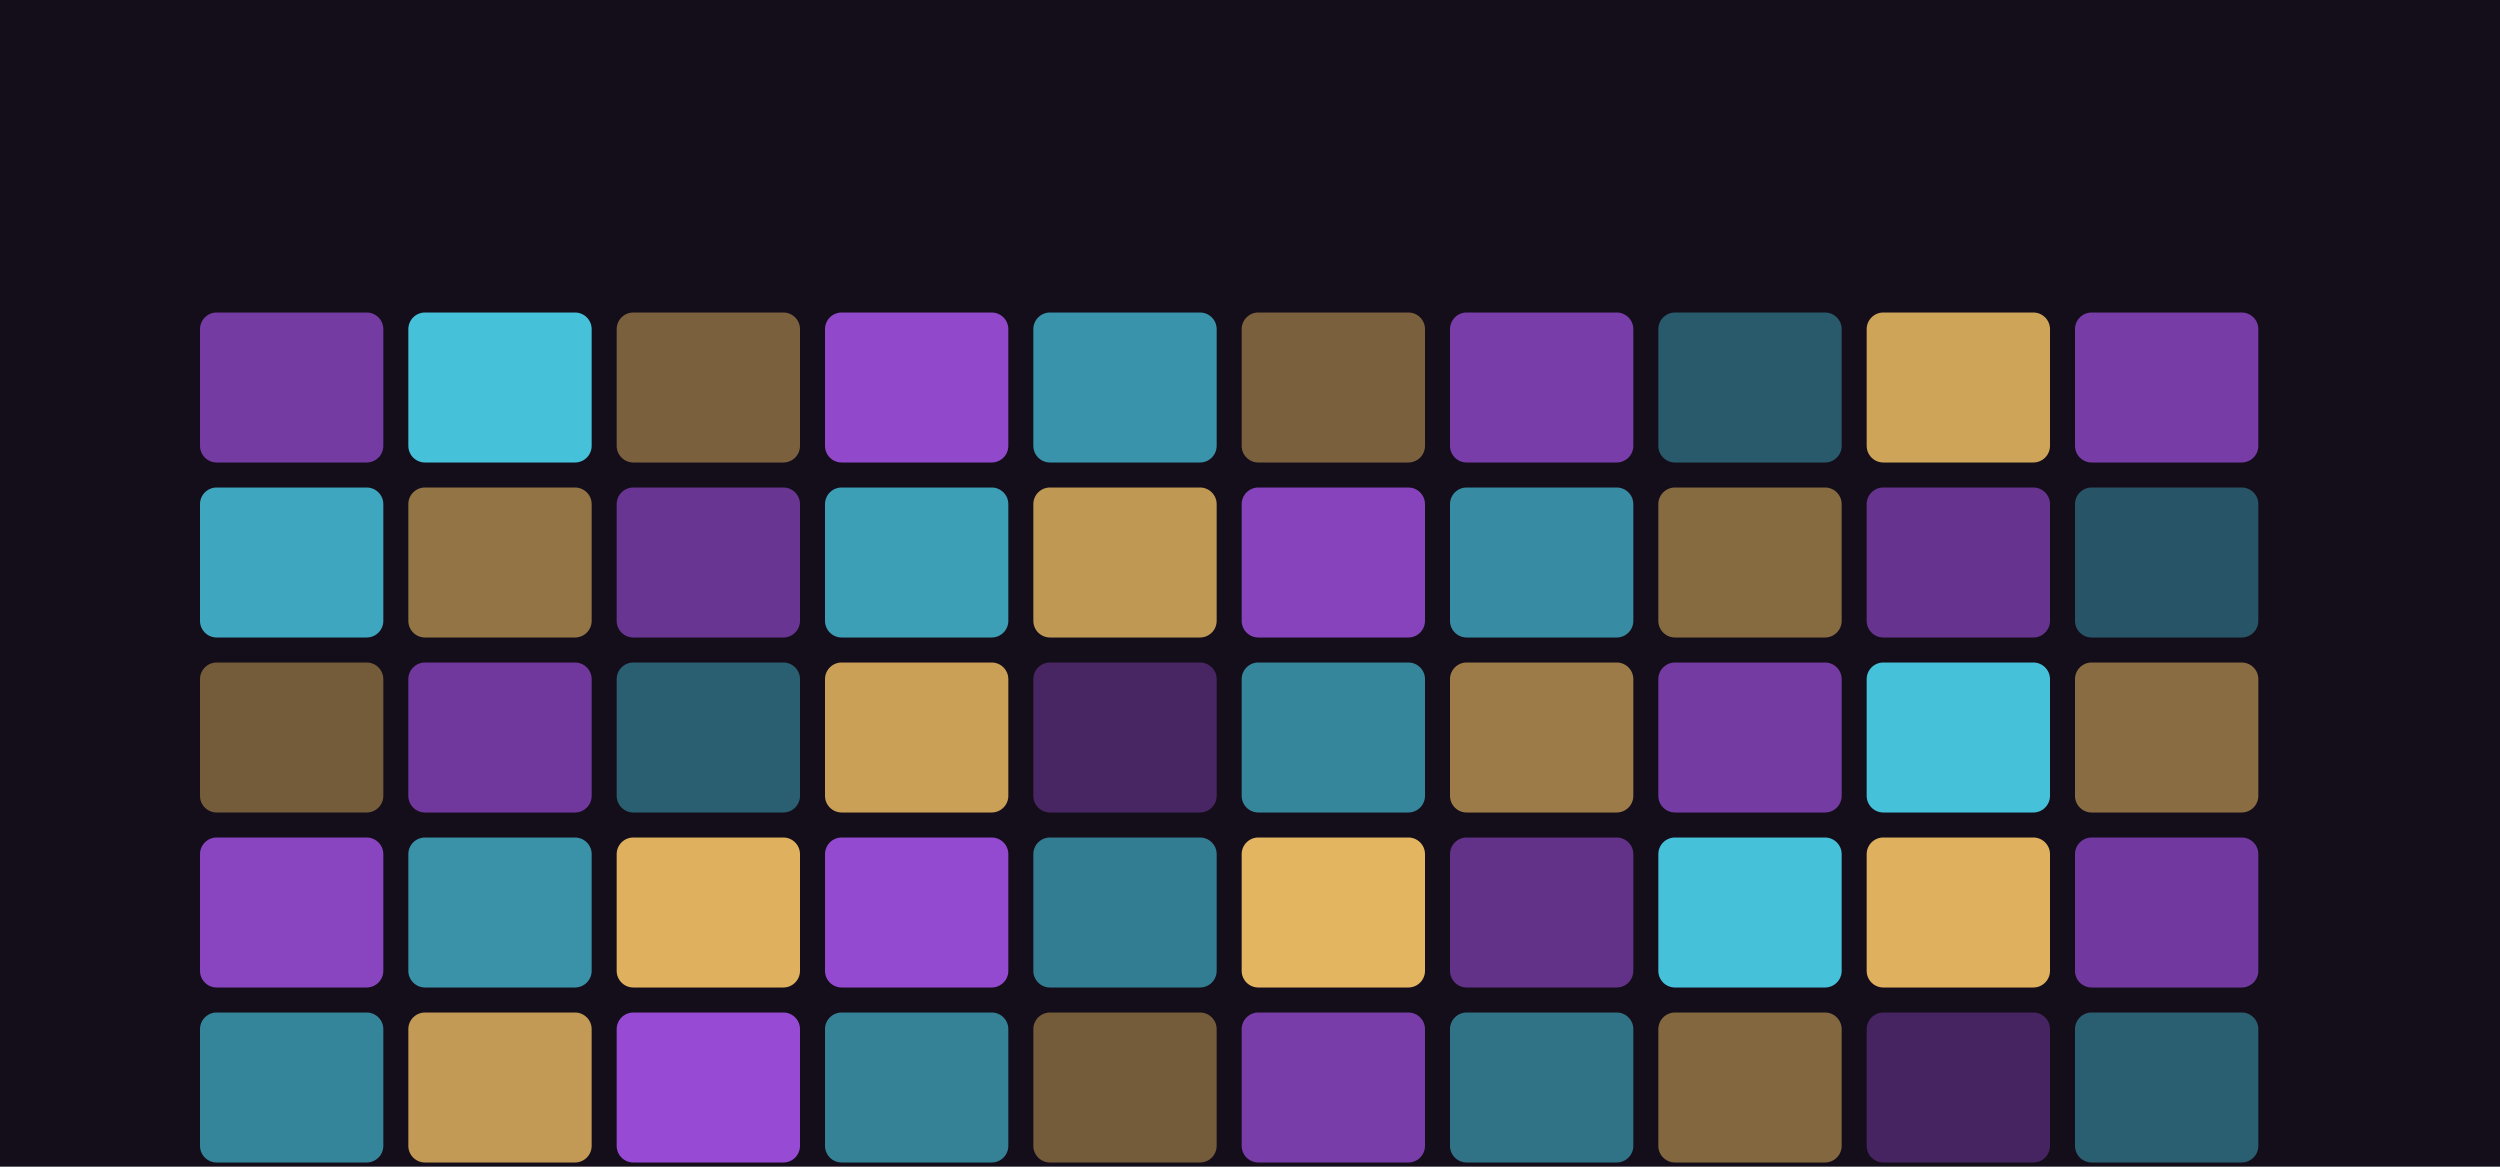
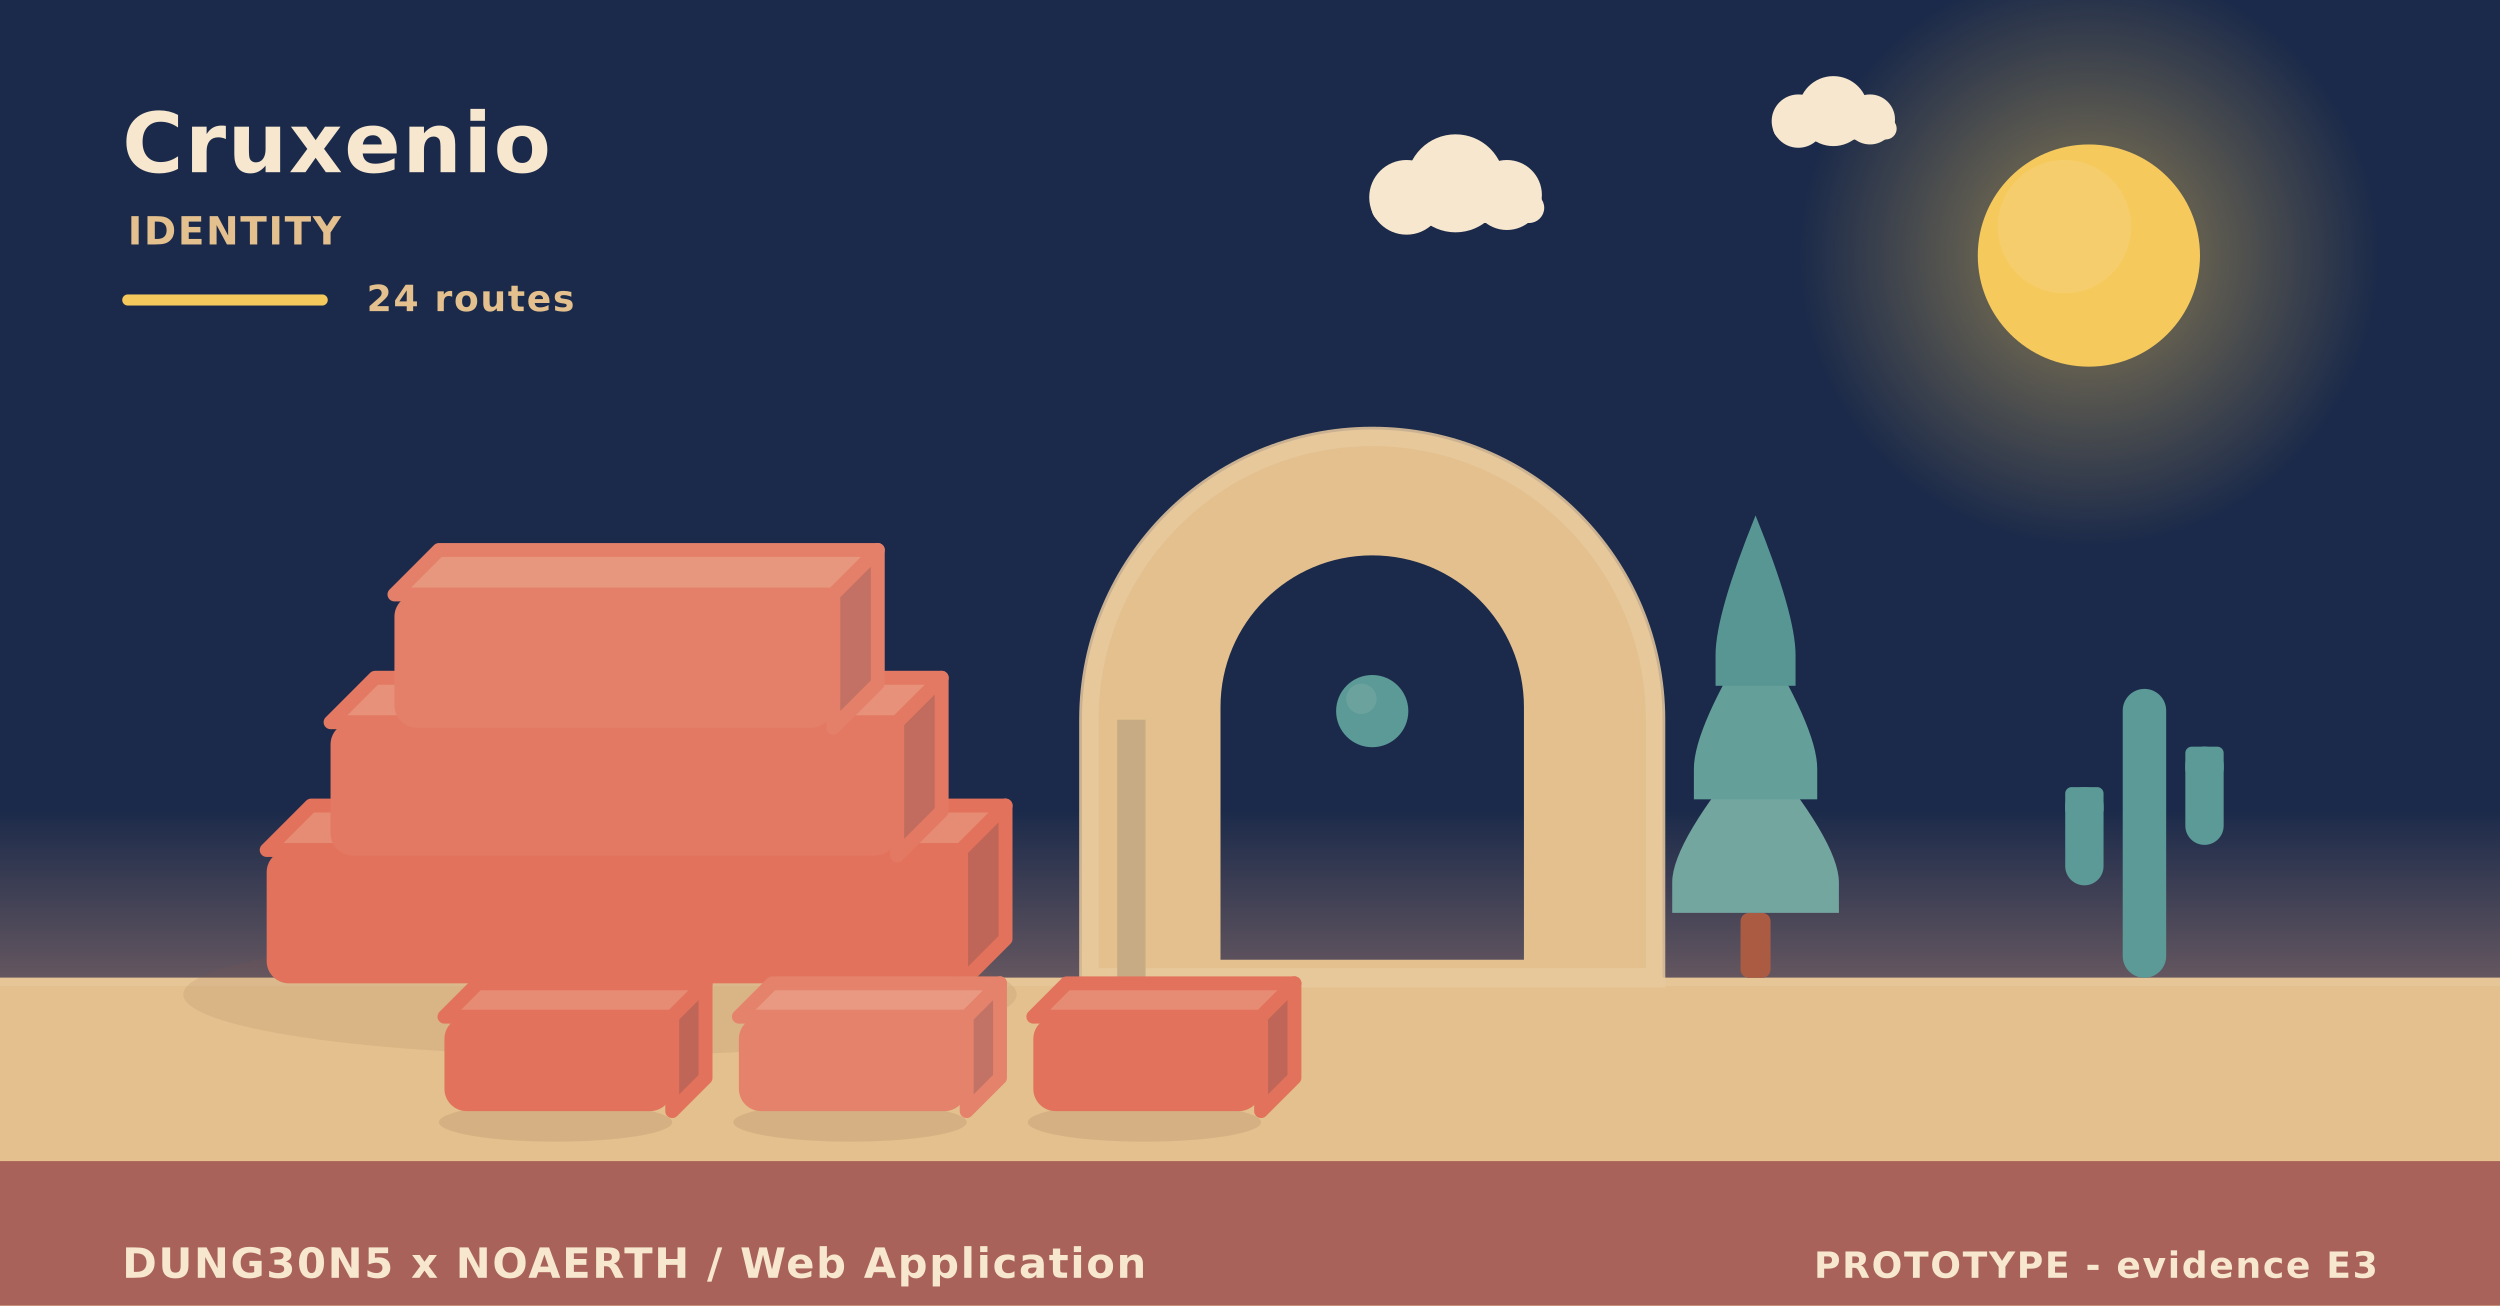
- <svg xmlns="http://www.w3.org/2000/svg" viewBox="0 0 1200 560" width="1200" height="560" role="img" aria-label="Cruxenio hero">
-   <rect width="1200" height="560" fill="#140d1a" />
-   <defs>
-     <linearGradient id="gh" x1="0" y1="0" x2="1" y2="1">
-       <stop offset="0%" stop-color="#9d4edd" />
-       <stop offset="100%" stop-color="#48cae4" />
-     </linearGradient>
-   </defs>
-   <rect x="96.00" y="150.00" width="88.00" height="72.00" rx="8.00" fill="#9d4edd" opacity="0.70" />
-   <rect x="196.00" y="150.00" width="88.00" height="72.00" rx="8.00" fill="#48cae4" opacity="0.95" />
-   <rect x="296.00" y="150.00" width="88.00" height="72.00" rx="8.00" fill="#ffcb69" opacity="0.44" />
-   <rect x="396.00" y="150.00" width="88.00" height="72.00" rx="8.00" fill="#9d4edd" opacity="0.91" />
-   <rect x="496.00" y="150.00" width="88.00" height="72.00" rx="8.00" fill="#48cae4" opacity="0.71" />
-   <rect x="596.00" y="150.00" width="88.00" height="72.00" rx="8.00" fill="#ffcb69" opacity="0.44" />
-   <rect x="696.00" y="150.00" width="88.00" height="72.00" rx="8.00" fill="#9d4edd" opacity="0.73" />
-   <rect x="796.00" y="150.00" width="88.00" height="72.00" rx="8.00" fill="#48cae4" opacity="0.41" />
-   <rect x="896.00" y="150.00" width="88.00" height="72.00" rx="8.00" fill="#ffcb69" opacity="0.79" />
-   <rect x="996.00" y="150.00" width="88.00" height="72.00" rx="8.00" fill="#9d4edd" opacity="0.72" />
-   <rect x="96.00" y="234.00" width="88.00" height="72.00" rx="8.00" fill="#48cae4" opacity="0.81" />
-   <rect x="196.00" y="234.00" width="88.00" height="72.00" rx="8.00" fill="#ffcb69" opacity="0.54" />
-   <rect x="296.00" y="234.00" width="88.00" height="72.00" rx="8.00" fill="#9d4edd" opacity="0.62" />
-   <rect x="396.00" y="234.00" width="88.00" height="72.00" rx="8.00" fill="#48cae4" opacity="0.77" />
-   <rect x="496.00" y="234.00" width="88.00" height="72.00" rx="8.00" fill="#ffcb69" opacity="0.73" />
-   <rect x="596.00" y="234.00" width="88.00" height="72.00" rx="8.00" fill="#9d4edd" opacity="0.83" />
-   <rect x="696.00" y="234.00" width="88.00" height="72.00" rx="8.00" fill="#48cae4" opacity="0.67" />
-   <rect x="796.00" y="234.00" width="88.00" height="72.00" rx="8.00" fill="#ffcb69" opacity="0.49" />
-   <rect x="896.00" y="234.00" width="88.00" height="72.00" rx="8.00" fill="#9d4edd" opacity="0.60" />
-   <rect x="996.00" y="234.00" width="88.00" height="72.00" rx="8.00" fill="#48cae4" opacity="0.38" />
-   <rect x="96.00" y="318.00" width="88.00" height="72.00" rx="8.00" fill="#ffcb69" opacity="0.41" />
-   <rect x="196.00" y="318.00" width="88.00" height="72.00" rx="8.00" fill="#9d4edd" opacity="0.67" />
-   <rect x="296.00" y="318.00" width="88.00" height="72.00" rx="8.00" fill="#48cae4" opacity="0.43" />
-   <rect x="396.00" y="318.00" width="88.00" height="72.00" rx="8.00" fill="#ffcb69" opacity="0.77" />
-   <rect x="496.00" y="318.00" width="88.00" height="72.00" rx="8.00" fill="#9d4edd" opacity="0.38" />
-   <rect x="596.00" y="318.00" width="88.00" height="72.00" rx="8.00" fill="#48cae4" opacity="0.64" />
-   <rect x="696.00" y="318.00" width="88.00" height="72.00" rx="8.00" fill="#ffcb69" opacity="0.58" />
-   <rect x="796.00" y="318.00" width="88.00" height="72.00" rx="8.00" fill="#9d4edd" opacity="0.70" />
-   <rect x="896.00" y="318.00" width="88.00" height="72.00" rx="8.00" fill="#48cae4" opacity="0.95" />
-   <rect x="996.00" y="318.00" width="88.00" height="72.00" rx="8.00" fill="#ffcb69" opacity="0.50" />
-   <rect x="96.00" y="402.00" width="88.00" height="72.00" rx="8.00" fill="#9d4edd" opacity="0.85" />
-   <rect x="196.00" y="402.00" width="88.00" height="72.00" rx="8.00" fill="#48cae4" opacity="0.70" />
-   <rect x="296.00" y="402.00" width="88.00" height="72.00" rx="8.00" fill="#ffcb69" opacity="0.86" />
-   <rect x="396.00" y="402.00" width="88.00" height="72.00" rx="8.00" fill="#9d4edd" opacity="0.93" />
-   <rect x="496.00" y="402.00" width="88.00" height="72.00" rx="8.00" fill="#48cae4" opacity="0.59" />
-   <rect x="596.00" y="402.00" width="88.00" height="72.00" rx="8.00" fill="#ffcb69" opacity="0.88" />
-   <rect x="696.00" y="402.00" width="88.00" height="72.00" rx="8.00" fill="#9d4edd" opacity="0.56" />
-   <rect x="796.00" y="402.00" width="88.00" height="72.00" rx="8.00" fill="#48cae4" opacity="0.95" />
-   <rect x="896.00" y="402.00" width="88.00" height="72.00" rx="8.00" fill="#ffcb69" opacity="0.86" />
-   <rect x="996.00" y="402.00" width="88.00" height="72.00" rx="8.00" fill="#9d4edd" opacity="0.68" />
-   <rect x="96.00" y="486.00" width="88.00" height="72.00" rx="8.00" fill="#48cae4" opacity="0.63" />
-   <rect x="196.00" y="486.00" width="88.00" height="72.00" rx="8.00" fill="#ffcb69" opacity="0.74" />
-   <rect x="296.00" y="486.00" width="88.00" height="72.00" rx="8.00" fill="#9d4edd" opacity="0.95" />
-   <rect x="396.00" y="486.00" width="88.00" height="72.00" rx="8.00" fill="#48cae4" opacity="0.62" />
-   <rect x="496.00" y="486.00" width="88.00" height="72.00" rx="8.00" fill="#ffcb69" opacity="0.41" />
-   <rect x="596.00" y="486.00" width="88.00" height="72.00" rx="8.00" fill="#9d4edd" opacity="0.73" />
-   <rect x="696.00" y="486.00" width="88.00" height="72.00" rx="8.00" fill="#48cae4" opacity="0.54" />
-   <rect x="796.00" y="486.00" width="88.00" height="72.00" rx="8.00" fill="#ffcb69" opacity="0.47" />
-   <rect x="896.00" y="486.00" width="88.00" height="72.00" rx="8.00" fill="#9d4edd" opacity="0.36" />
-   <rect x="996.00" y="486.00" width="88.00" height="72.00" rx="8.00" fill="#48cae4" opacity="0.43" />
+ <svg xmlns="http://www.w3.org/2000/svg" width="900" height="470" viewBox="0 0 900 470" role="img" aria-label="Cruxenio - identity">
+   <linearGradient id="skyh" x1="0" y1="0" x2="0" y2="1">
+     <stop offset="0" stop-color="#1b2a4a" />
+     <stop offset="0.62" stop-color="#1b2a4a" />
+     <stop offset="1" stop-color="#f3ad8a" />
+   </linearGradient>
+   <rect width="900" height="470" fill="url(#skyh)" />
+   <radialGradient id="sunh">
+     <stop offset="0.35" stop-color="#f5c95c" stop-opacity="0.34" />
+     <stop offset="1" stop-color="#f5c95c" stop-opacity="0" />
+   </radialGradient>
+   <circle cx="752" cy="92" r="104" fill="url(#sunh)" />
+   <circle cx="752" cy="92" r="40" fill="#f5c95c" />
+   <circle cx="743.2" cy="81.6" r="24" fill="#f5d27e" opacity="0.5" />
+   <g>
+     <circle cx="524" cy="66" r="17.64" fill="#f6e7ce" />
+     <circle cx="506.36" cy="71.04" r="13.44" fill="#f6e7ce" />
+     <circle cx="542.48" cy="70.2" r="12.6" fill="#f6e7ce" />
+     <rect x="493.76" y="69.36" width="62.16" height="10.92" rx="5.46" fill="#f6e7ce" />
+   </g>
+   <g>
+     <circle cx="660" cy="40" r="12.6" fill="#f6e7ce" />
+     <circle cx="647.4" cy="43.6" r="9.6" fill="#f6e7ce" />
+     <circle cx="673.2" cy="43" r="9" fill="#f6e7ce" />
+     <rect x="638.4" y="42.4" width="44.4" height="7.8" rx="3.9" fill="#f6e7ce" />
+   </g>
+   <rect x="0" y="352" width="900" height="118" fill="#e3c08d" />
+   <rect x="0" y="352" width="900" height="3" fill="#e6c596" />
+   <text x="44" y="62" font-family="Verdana,DejaVu Sans,sans-serif" font-size="30" font-weight="700" letter-spacing="0.6" fill="#f6e7ce" text-anchor="start">Cruxenio</text>
+   <text x="46" y="88" font-family="Verdana,DejaVu Sans,sans-serif" font-size="14" font-weight="700" letter-spacing="0.6" fill="#e3c08d" text-anchor="start">IDENTITY</text>
+   <rect x="44" y="106" width="74" height="4" rx="2" fill="#f5c95c" />
+   <text x="132" y="112" font-family="Verdana,DejaVu Sans,sans-serif" font-size="13" font-weight="700" letter-spacing="0.6" fill="#e3c08d" text-anchor="start">24 routes</text>
+   <ellipse cx="216" cy="358" rx="150" ry="22" fill="rgba(138,90,68,0.11)" />
+   <path d="M96,306 L346,306 L362,290 L112,290 Z" fill="#e68c74" stroke="#e2725b" stroke-width="5" stroke-linejoin="round" />
+   <path d="M346,306 L362,290 L362,338 L346,354 Z" fill="#c06658" stroke="#e2725b" stroke-width="5" stroke-linejoin="round" />
+   <rect x="96" y="306" width="250" height="48" rx="8" fill="#e2725b" />
+   <path d="M119,260 L323,260 L339,244 L135,244 Z" fill="#e7917a" stroke="#e37962" stroke-width="5" stroke-linejoin="round" />
+   <path d="M323,260 L339,244 L339,292 L323,308 Z" fill="#c16c5e" stroke="#e37962" stroke-width="5" stroke-linejoin="round" />
+   <rect x="119" y="260" width="204" height="48" rx="8" fill="#e37962" />
+   <path d="M142,214 L300,214 L316,198 L158,198 Z" fill="#e8977f" stroke="#e48069" stroke-width="5" stroke-linejoin="round" />
+   <path d="M300,214 L316,198 L316,246 L300,262 Z" fill="#c27164" stroke="#e48069" stroke-width="5" stroke-linejoin="round" />
+   <rect x="142" y="214" width="158" height="48" rx="8" fill="#e48069" />
+   <path d="M392,352 L392,259.12 A102,102 0 0 1 596,259.12 L596,352 Z M436.88,348 L436.88,254.55 A57.12,57.12 0 0 1 551.12,254.55 L551.12,348 Z" fill="#e3c08d" fill-rule="evenodd" stroke="#e3c08d" stroke-width="5" stroke-linejoin="round" />
+   <path d="M392,352 L392,259.12 A102,102 0 0 1 596,259.12 L596,352 Z" fill="none" stroke="#e8c99d" stroke-width="7" stroke-linecap="round" opacity="0.85" />
+   <rect x="402.2" y="259.12" width="10.2" height="92.88" fill="#c7ab84" />
+   <circle cx="494" cy="256" r="13" fill="#5b9a97" />
+   <circle cx="490.1" cy="251.58" r="5.46" fill="#7aa9a2" opacity="0.55" />
+   <rect x="626.6" y="328.64" width="10.8" height="23.36" rx="3" fill="#ac5b43" />
+   <path d="M632,267.32 Q602,302.89 602,317.6 Q602,328.64 602,328.64 L662,328.64 Q662,328.64 662,317.6 Q662,302.89 632,267.32 Z" fill="#74a6a0" />
+   <path d="M632,226.44 Q609.8,262.01 609.8,276.72 Q609.8,287.76 609.8,287.76 L654.2,287.76 Q654.2,287.76 654.2,276.72 Q654.2,262.01 632,226.44 Z" fill="#649f9a" />
+   <path d="M632,185.56 Q617.6,221.13 617.6,235.84 Q617.6,246.88 617.6,246.88 L646.4,246.88 Q646.4,246.88 646.4,235.84 Q646.4,221.13 632,185.56 Z" fill="#589694" />
+   <rect x="764.18" y="248" width="15.64" height="104" rx="7.82" fill="#5b9a97" />
+   <rect x="743.48" y="283.36" width="13.8" height="35.36" rx="6.9" fill="#5b9a97" />
+   <rect x="743.48" y="283.36" width="13.8" height="10.4" rx="2.3" fill="#5b9a97" />
+   <rect x="786.72" y="268.8" width="13.8" height="35.36" rx="6.9" fill="#5b9a97" />
+   <rect x="786.72" y="268.8" width="13.8" height="10.4" rx="2.3" fill="#5b9a97" />
+   <ellipse cx="200" cy="404" rx="42" ry="7" fill="rgba(138,90,68,0.15)" />
+   <path d="M160,366 L242,366 L254,354 L172,354 Z" fill="#e68c74" stroke="#e2725b" stroke-width="5" stroke-linejoin="round" />
+   <path d="M242,366 L254,354 L254,388 L242,400 Z" fill="#c06658" stroke="#e2725b" stroke-width="5" stroke-linejoin="round" />
+   <rect x="160" y="366" width="82" height="34" rx="8" fill="#e2725b" />
+   <ellipse cx="306" cy="404" rx="42" ry="7" fill="rgba(138,90,68,0.15)" />
+   <path d="M266,366 L348,366 L360,354 L278,354 Z" fill="#e99881" stroke="#e5826b" stroke-width="5" stroke-linejoin="round" />
+   <path d="M348,366 L360,354 L360,388 L348,400 Z" fill="#c37365" stroke="#e5826b" stroke-width="5" stroke-linejoin="round" />
+   <rect x="266" y="366" width="82" height="34" rx="8" fill="#e5826b" />
+   <ellipse cx="412" cy="404" rx="42" ry="7" fill="rgba(138,90,68,0.15)" />
+   <path d="M372,366 L454,366 L466,354 L384,354 Z" fill="#e68c74" stroke="#e2725b" stroke-width="5" stroke-linejoin="round" />
+   <path d="M454,366 L466,354 L466,388 L454,400 Z" fill="#c06658" stroke="#e2725b" stroke-width="5" stroke-linejoin="round" />
+   <rect x="372" y="366" width="82" height="34" rx="8" fill="#e2725b" />
+   <rect x="0" y="418" width="900" height="52" rx="0" fill="#a65c56" opacity="0.94" />
+   <text x="44" y="460" font-family="Verdana,DejaVu Sans,sans-serif" font-size="15" font-weight="700" letter-spacing="0.6" fill="#f6e7ce" text-anchor="start">DUNG30N5 x NOAERTH  /  Web Application</text>
+   <text x="856" y="460" font-family="Verdana,DejaVu Sans,sans-serif" font-size="13" font-weight="700" letter-spacing="0.6" fill="#f6e7ce" text-anchor="end">PROTOTYPE  -  evidence E3</text>
</svg>
